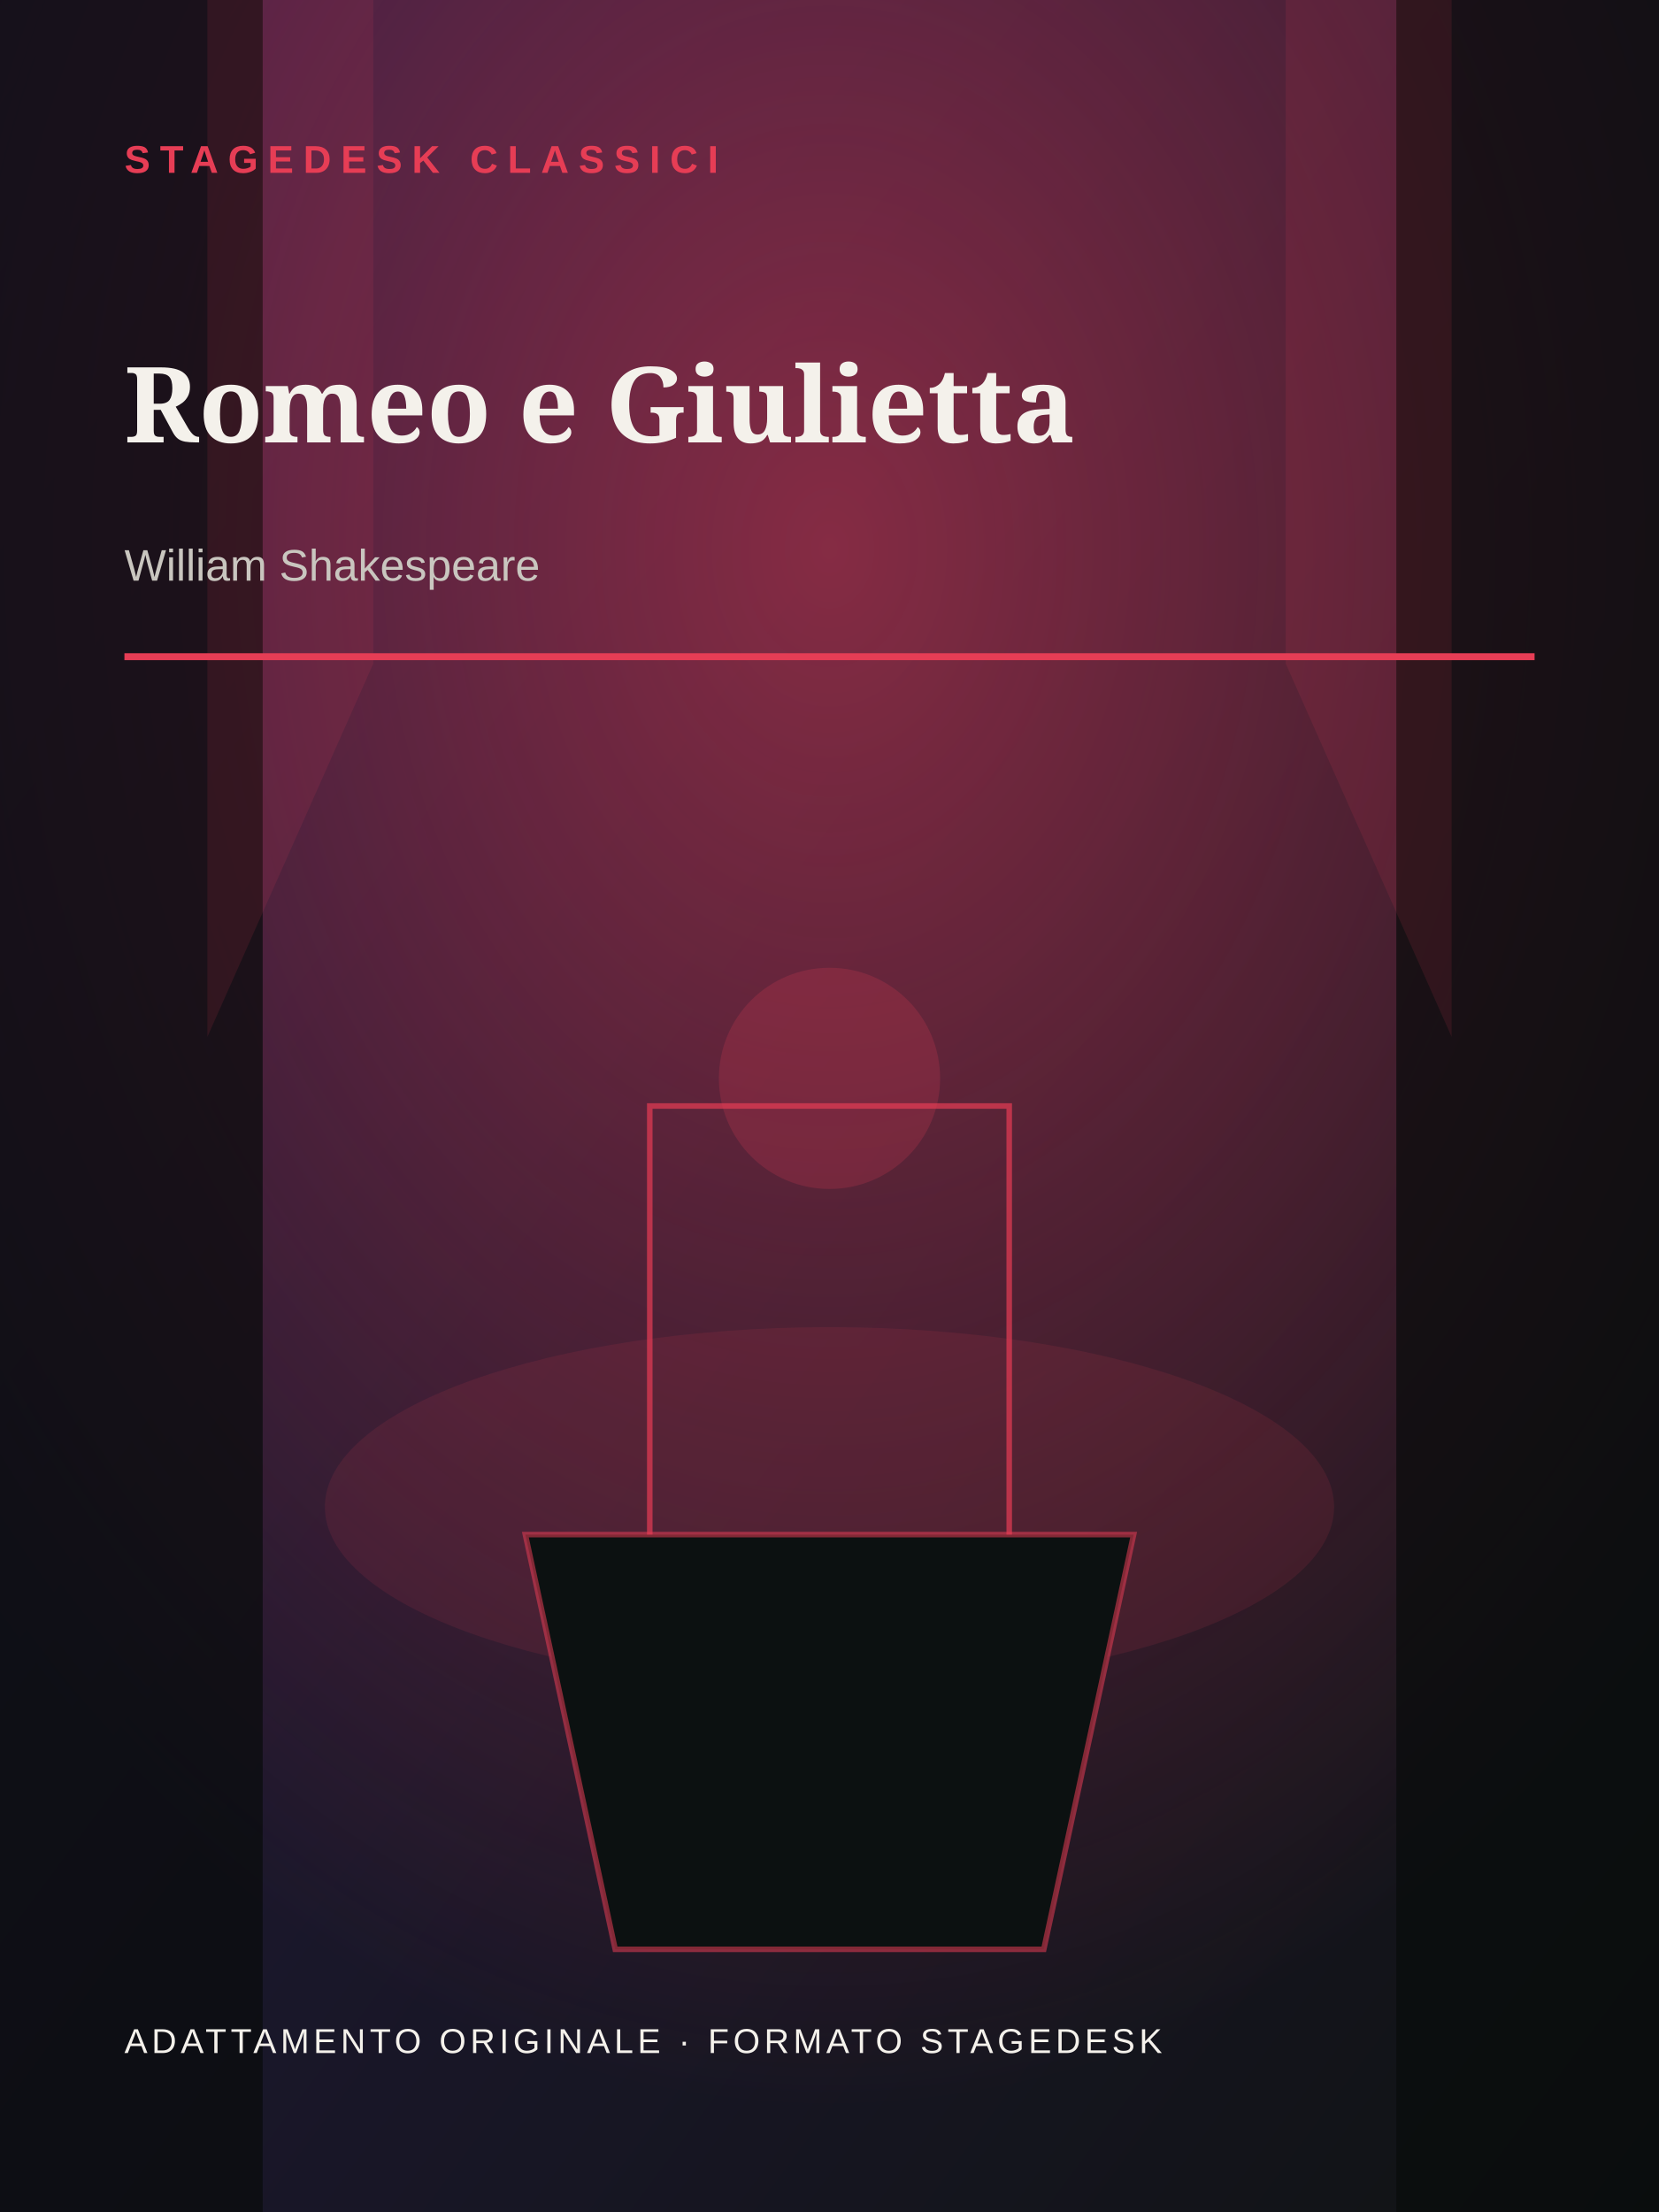
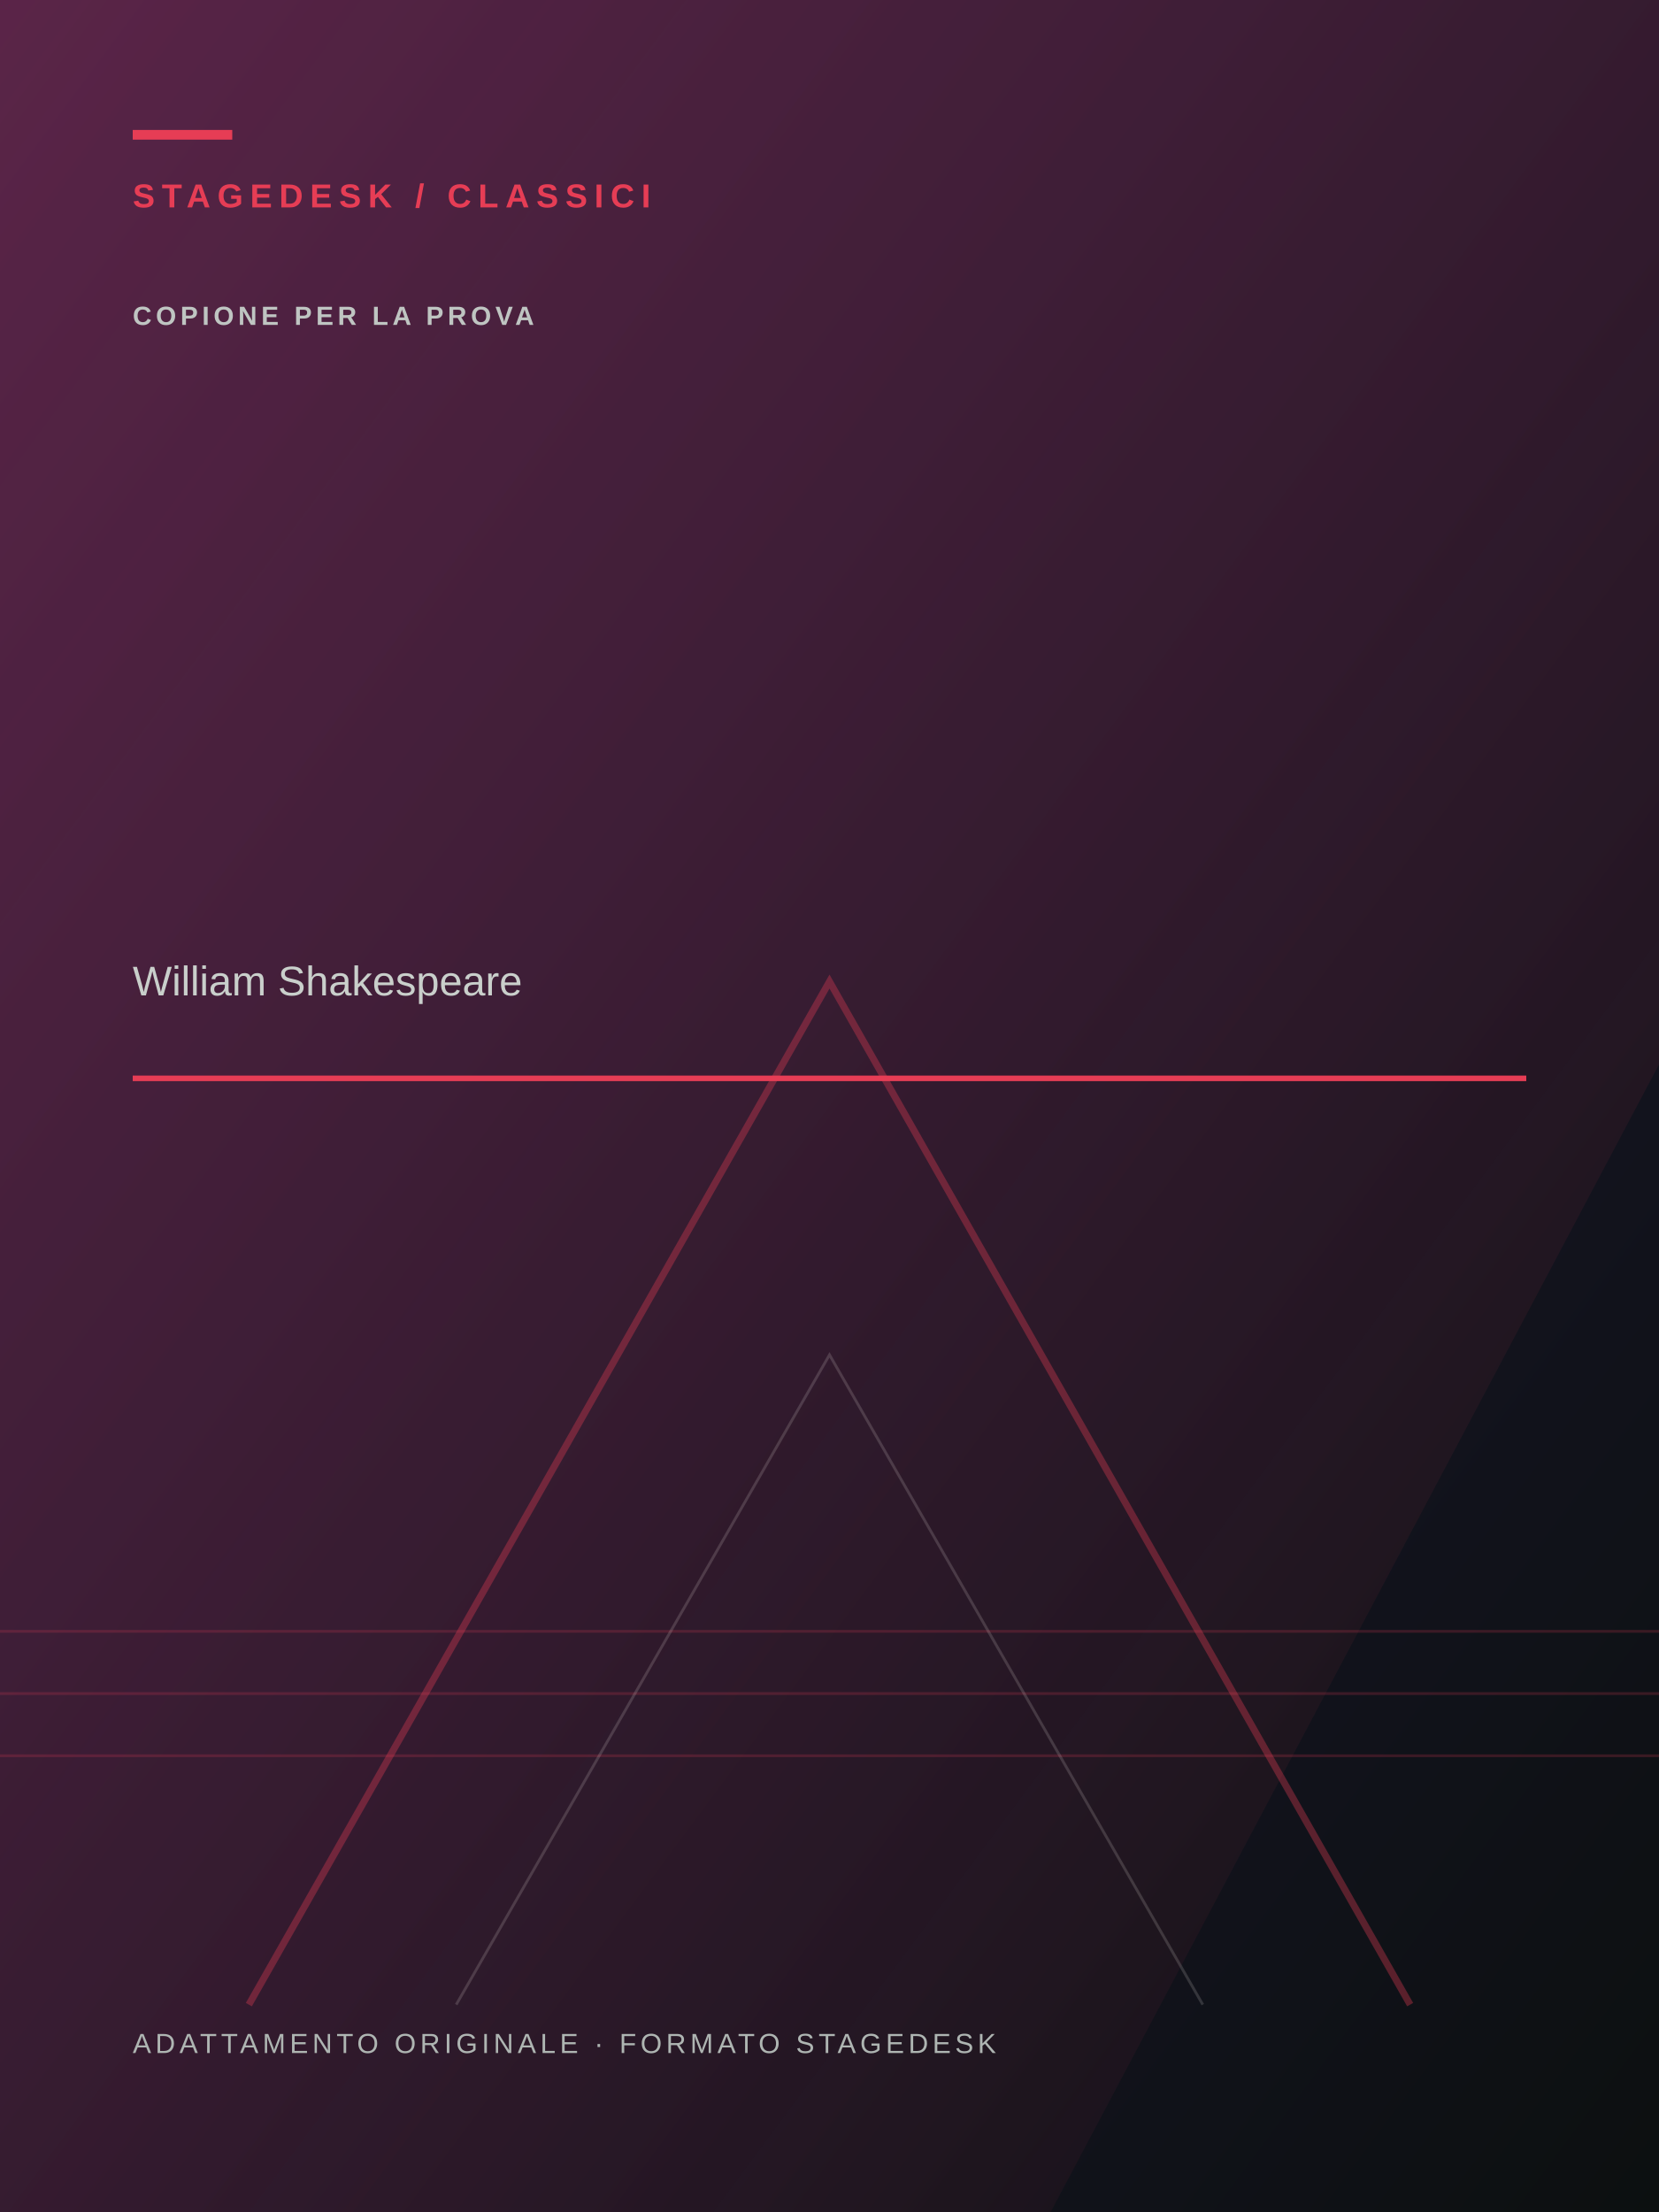
<svg xmlns="http://www.w3.org/2000/svg" viewBox="0 0 1200 1600" role="img" aria-labelledby="title desc">
  <defs>
-     <linearGradient id="bg" x1="0" y1="0" x2="1" y2="1">
+     <linearGradient id="paper" x1="0" y1="0" x2="1" y2="1">
      <stop stop-color="#241b43" />
-       <stop offset="1" stop-color="#101313" />
+       <stop offset="1" stop-color="#0c1010" />
    </linearGradient>
-     <radialGradient id="glow" cx="50%" cy="25%" r="70%">
-       <stop stop-color="#e63d55" stop-opacity=".52" />
+     <linearGradient id="beam" x1="0" y1="0" x2="1" y2="1">
+       <stop stop-color="#e63d55" stop-opacity=".28" />
      <stop offset="1" stop-color="#e63d55" stop-opacity="0" />
-     </radialGradient>
+     </linearGradient>
  </defs>
-   <rect width="1200" height="1600" fill="url(#bg)" />
-   <rect width="1200" height="1600" fill="url(#glow)" />
-   <path d="M0 0h190v1600H0zM1010 0h190v1600h-190z" fill="#080b0b" opacity=".72" />
-   <path d="M150 0h120v480l-120 270zM1050 0H930v480l120 270z" fill="#e63d55" opacity=".12" />
-   <ellipse cx="600" cy="1090" rx="365" ry="130" fill="#e63d55" opacity=".11" />
-   <path d="M380 1110h440l-65 300H445z" fill="#0c1111" stroke="#e63d55" stroke-opacity=".55" stroke-width="4" />
-   <path d="M470 1110v-310h260v310" fill="none" stroke="#e63d55" stroke-opacity=".7" stroke-width="4" />
-   <circle cx="600" cy="780" r="80" fill="#e63d55" opacity=".2" />
-   <text x="90" y="125" fill="#e63d55" font-family="Arial,sans-serif" font-size="28" font-weight="700" letter-spacing="7">STAGEDESK CLASSICI</text>
-   <text x="90" y="320" fill="#f4f1eb" font-family="Georgia,serif" font-size="76" font-weight="700">Romeo e Giulietta</text>
-   <text x="90" y="420" fill="#c9c6bf" font-family="Arial,sans-serif" font-size="32">William Shakespeare</text>
-   <line x1="90" y1="475" x2="1110" y2="475" stroke="#e63d55" stroke-width="5" />
-   <text x="90" y="1485" fill="#f4f1eb" font-family="Arial,sans-serif" font-size="25" letter-spacing="3">ADATTAMENTO ORIGINALE · FORMATO STAGEDESK</text>
+   <rect width="1200" height="1600" fill="url(#paper)" />
+   <path d="M0 0h1200v770L760 1600H0z" fill="url(#beam)" />
+   <path d="M0 1180h1200M0 1225h1200M0 1270h1200" stroke="#e63d55" stroke-opacity=".2" stroke-width="2" />
+   <path d="M180 1450L600 710l420 740" fill="none" stroke="#e63d55" stroke-opacity=".35" stroke-width="5" />
+   <path d="M330 1450l270-470 270 470" fill="none" stroke="#f4f1eb" stroke-opacity=".16" stroke-width="2" />
+   <rect x="96" y="94" width="72" height="7" fill="#e63d55" />
+   <text x="96" y="150" fill="#e63d55" font-family="Arial,sans-serif" font-size="24" font-weight="800" letter-spacing="5">STAGEDESK / CLASSICI</text>
+   <text x="96" y="235" fill="#bfc5c2" font-family="Arial,sans-serif" font-size="19" font-weight="700" letter-spacing="3">COPIONE PER LA PROVA</text>
+   <text x="96" y="385" fill="#f4f1eb" font-family="Georgia,serif" font-size="86" font-weight="700" />
+   <text x="96" y="720" fill="#c9cfcb" font-family="Arial,sans-serif" font-size="30">William Shakespeare</text>
+   <line x1="96" y1="780" x2="1104" y2="780" stroke="#e63d55" stroke-width="4" />
+   <text x="96" y="1485" fill="#aeb5b2" font-family="Arial,sans-serif" font-size="20" letter-spacing="3">ADATTAMENTO ORIGINALE · FORMATO STAGEDESK</text>
</svg>
